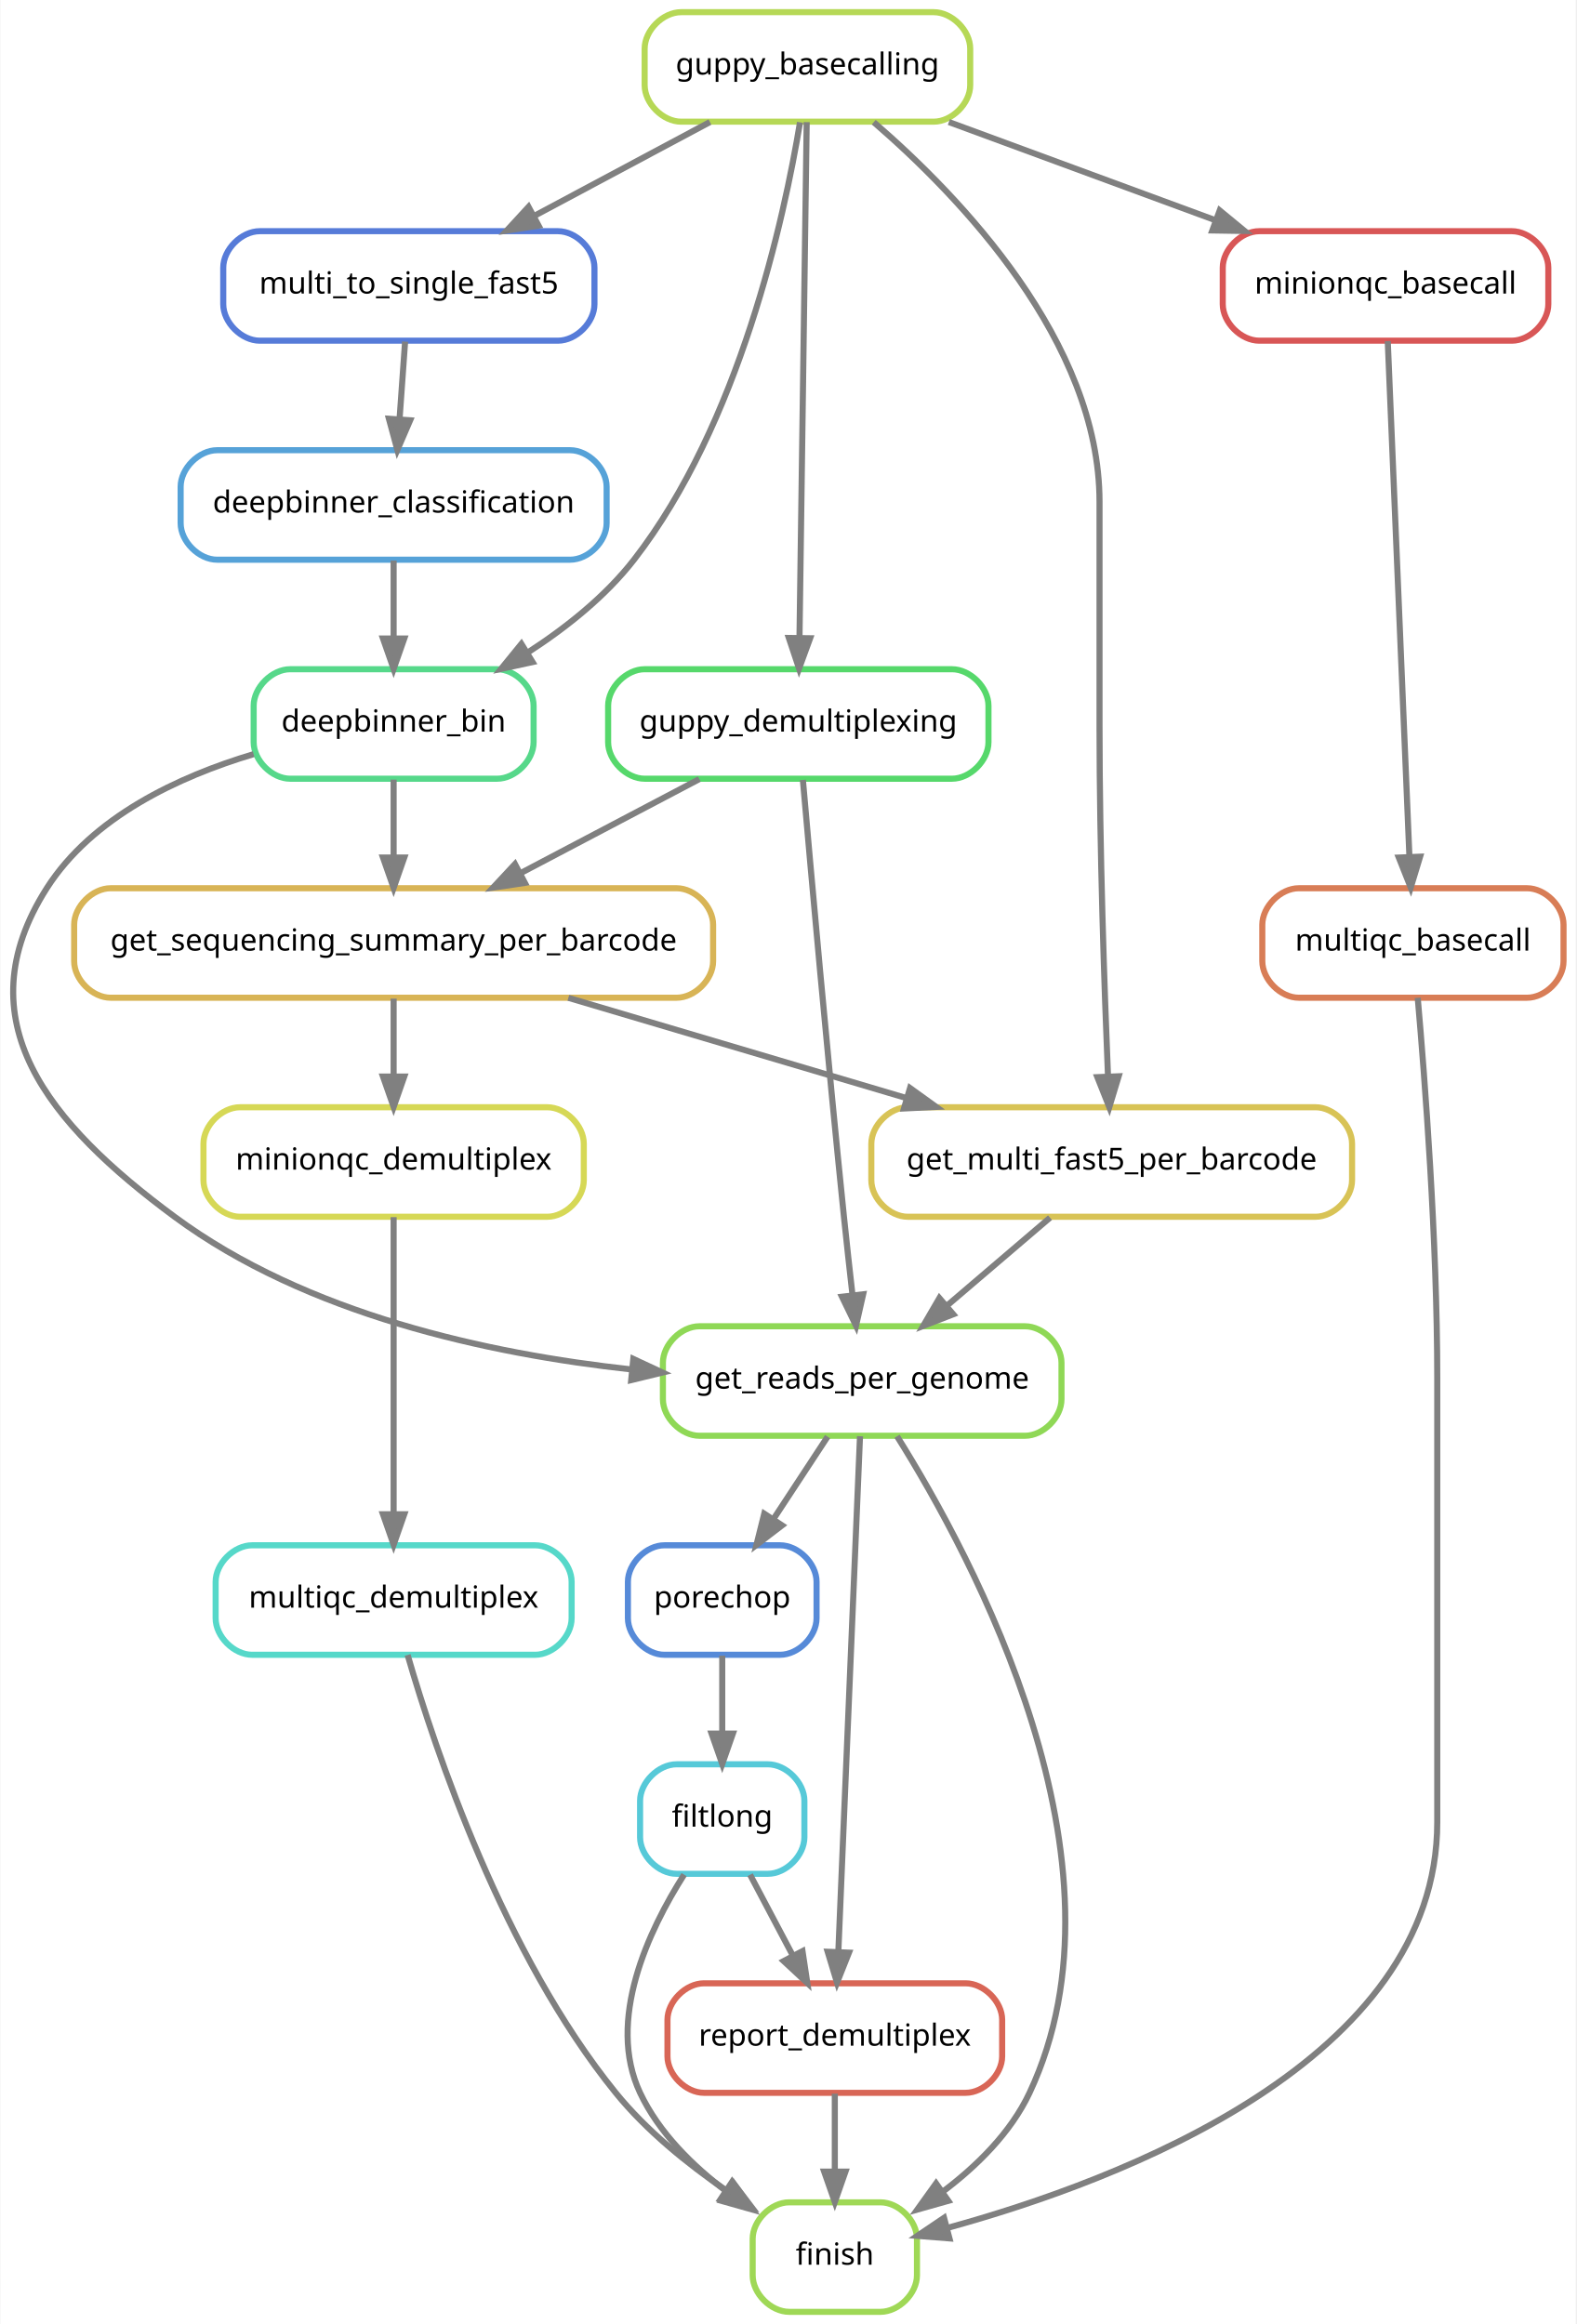
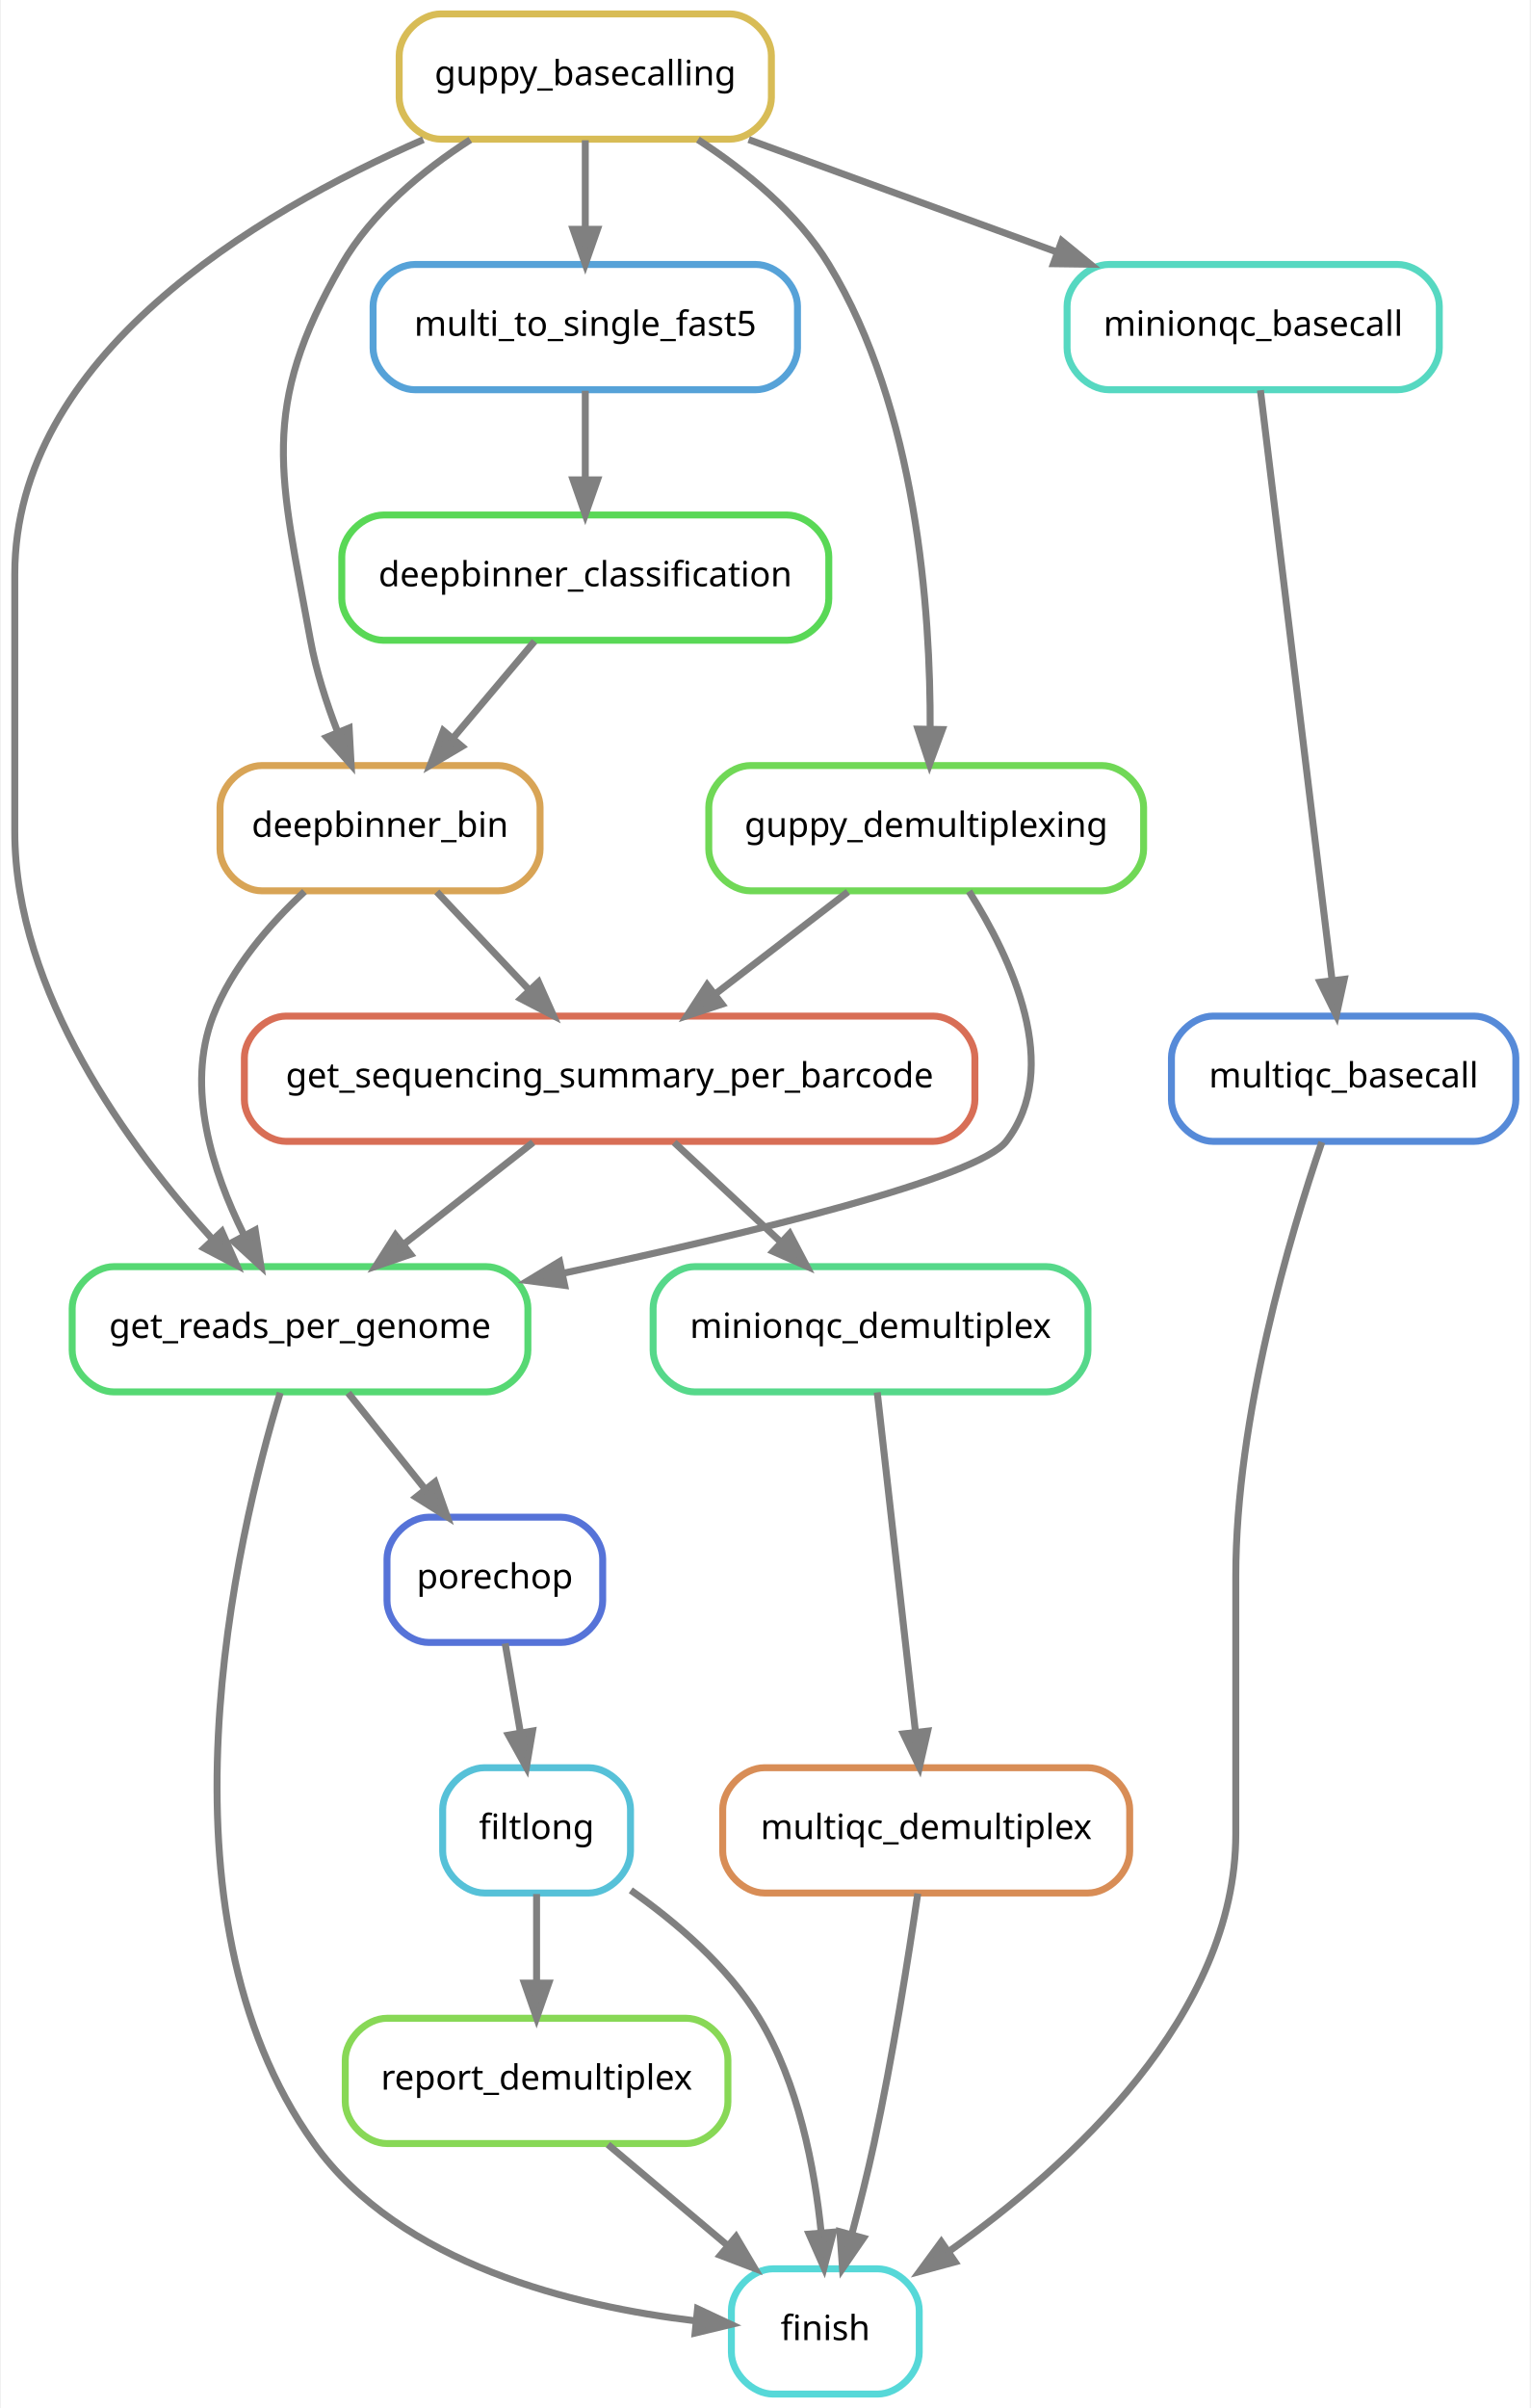
- <svg xmlns="http://www.w3.org/2000/svg" width="518pt" height="764pt" viewBox="0.00 0.00 517.74 764.00">
-   <g id="graph0" class="graph" transform="scale(1 1) rotate(0) translate(4 760)">
-     <polygon fill="white" stroke="transparent" points="-4,4 -4,-760 513.74,-760 513.74,4 -4,4" />
+ <svg xmlns="http://www.w3.org/2000/svg" width="440pt" height="692pt" viewBox="0.00 0.00 439.50 692.00">
+   <g id="graph0" class="graph" transform="scale(1 1) rotate(0) translate(4 688)">
+     <polygon fill="white" stroke="transparent" points="-4,4 -4,-688 435.5,-688 435.5,4 -4,4" />
    <g id="node1" class="node">
-       <path fill="none" stroke="#9fd856" stroke-width="2" d="M285.24,-36C285.24,-36 255.24,-36 255.24,-36 249.24,-36 243.24,-30 243.24,-24 243.24,-24 243.24,-12 243.24,-12 243.24,-6 249.24,0 255.24,0 255.24,0 285.24,0 285.24,0 291.24,0 297.24,-6 297.24,-12 297.24,-12 297.24,-24 297.24,-24 297.24,-30 291.24,-36 285.24,-36" />
-       <text text-anchor="middle" x="270.24" y="-15.5" font-family="sans" font-size="10.00">finish</text>
+       <path fill="none" stroke="#56d8d8" stroke-width="2" d="M248,-36C248,-36 218,-36 218,-36 212,-36 206,-30 206,-24 206,-24 206,-12 206,-12 206,-6 212,0 218,0 218,0 248,0 248,0 254,0 260,-6 260,-12 260,-12 260,-24 260,-24 260,-30 254,-36 248,-36" />
+       <text text-anchor="middle" x="233" y="-15.5" font-family="sans" font-size="10.00">finish</text>
    </g>
    <g id="node2" class="node">
-       <path fill="none" stroke="#56d8c9" stroke-width="2" d="M171.74,-252C171.74,-252 78.74,-252 78.74,-252 72.74,-252 66.74,-246 66.74,-240 66.74,-240 66.74,-228 66.74,-228 66.74,-222 72.74,-216 78.74,-216 78.74,-216 171.74,-216 171.74,-216 177.74,-216 183.74,-222 183.74,-228 183.74,-228 183.74,-240 183.74,-240 183.74,-246 177.74,-252 171.74,-252" />
-       <text text-anchor="middle" x="125.24" y="-231.5" font-family="sans" font-size="10.00">multiqc_demultiplex</text>
+       <path fill="none" stroke="#d88d56" stroke-width="2" d="M308.5,-180C308.5,-180 215.5,-180 215.5,-180 209.5,-180 203.5,-174 203.5,-168 203.5,-168 203.5,-156 203.5,-156 203.5,-150 209.5,-144 215.5,-144 215.5,-144 308.5,-144 308.5,-144 314.5,-144 320.5,-150 320.5,-156 320.5,-156 320.5,-168 320.5,-168 320.5,-174 314.5,-180 308.5,-180" />
+       <text text-anchor="middle" x="262" y="-159.5" font-family="sans" font-size="10.00">multiqc_demultiplex</text>
+     </g>
+     <g id="edge2" class="edge">
+       <path fill="none" stroke="grey" stroke-width="2" d="M259.58,-143.85C256.94,-125.86 252.36,-96.81 247,-72 245.16,-63.5 242.85,-54.31 240.64,-46.01" />
+       <polygon fill="grey" stroke="grey" stroke-width="2" points="243.95,-44.82 237.94,-36.09 237.19,-46.66 243.95,-44.82" />
+     </g>
+     <g id="node3" class="node">
+       <path fill="none" stroke="#56d88a" stroke-width="2" d="M296.5,-324C296.5,-324 195.5,-324 195.5,-324 189.5,-324 183.5,-318 183.5,-312 183.5,-312 183.5,-300 183.5,-300 183.5,-294 189.5,-288 195.5,-288 195.5,-288 296.5,-288 296.5,-288 302.5,-288 308.5,-294 308.5,-300 308.5,-300 308.5,-312 308.5,-312 308.5,-318 302.5,-324 296.5,-324" />
+       <text text-anchor="middle" x="246" y="-303.5" font-family="sans" font-size="10.00">minionqc_demultiplex</text>
+     </g>
+     <g id="edge6" class="edge">
+       <path fill="none" stroke="grey" stroke-width="2" d="M247.93,-287.87C250.66,-263.67 255.67,-219.21 258.91,-190.39" />
+       <polygon fill="grey" stroke="grey" stroke-width="2" points="262.42,-190.52 260.06,-180.19 255.47,-189.73 262.42,-190.52" />
+     </g>
+     <g id="node4" class="node">
+       <path fill="none" stroke="#d86e56" stroke-width="2" d="M264,-396C264,-396 78,-396 78,-396 72,-396 66,-390 66,-384 66,-384 66,-372 66,-372 66,-366 72,-360 78,-360 78,-360 264,-360 264,-360 270,-360 276,-366 276,-372 276,-372 276,-384 276,-384 276,-390 270,-396 264,-396" />
+       <text text-anchor="middle" x="171" y="-375.5" font-family="sans" font-size="10.00">get_sequencing_summary_per_barcode</text>
+     </g>
+     <g id="edge7" class="edge">
+       <path fill="none" stroke="grey" stroke-width="2" d="M189.54,-359.7C198.8,-351.05 210.16,-340.45 220.26,-331.03" />
+       <polygon fill="grey" stroke="grey" stroke-width="2" points="222.75,-333.49 227.67,-324.1 217.98,-328.37 222.75,-333.49" />
+     </g>
+     <g id="node15" class="node">
+       <path fill="none" stroke="#56d873" stroke-width="2" d="M135.5,-324C135.5,-324 28.5,-324 28.5,-324 22.5,-324 16.5,-318 16.5,-312 16.5,-312 16.5,-300 16.5,-300 16.5,-294 22.5,-288 28.5,-288 28.5,-288 135.5,-288 135.5,-288 141.5,-288 147.5,-294 147.5,-300 147.5,-300 147.5,-312 147.5,-312 147.5,-318 141.5,-324 135.5,-324" />
+       <text text-anchor="middle" x="82" y="-303.5" font-family="sans" font-size="10.00">get_reads_per_genome</text>
+     </g>
+     <g id="edge21" class="edge">
+       <path fill="none" stroke="grey" stroke-width="2" d="M149,-359.7C137.79,-350.88 124,-340.03 111.85,-330.47" />
+       <polygon fill="grey" stroke="grey" stroke-width="2" points="113.77,-327.54 103.75,-324.1 109.44,-333.04 113.77,-327.54" />
+     </g>
+     <g id="node5" class="node">
+       <path fill="none" stroke="#70d856" stroke-width="2" d="M312.5,-468C312.5,-468 211.5,-468 211.5,-468 205.5,-468 199.5,-462 199.5,-456 199.5,-456 199.5,-444 199.5,-444 199.5,-438 205.5,-432 211.5,-432 211.5,-432 312.5,-432 312.5,-432 318.5,-432 324.5,-438 324.5,-444 324.5,-444 324.5,-456 324.5,-456 324.5,-462 318.5,-468 312.5,-468" />
+       <text text-anchor="middle" x="262" y="-447.5" font-family="sans" font-size="10.00">guppy_demultiplexing</text>
+     </g>
+     <g id="edge9" class="edge">
+       <path fill="none" stroke="grey" stroke-width="2" d="M239.51,-431.7C228.04,-422.88 213.94,-412.03 201.52,-402.47" />
+       <polygon fill="grey" stroke="grey" stroke-width="2" points="203.3,-399.43 193.24,-396.1 199.03,-404.98 203.3,-399.43" />
+     </g>
+     <g id="edge23" class="edge">
+       <path fill="none" stroke="grey" stroke-width="2" d="M274.31,-431.86C286.54,-412.54 301.29,-381.09 285,-360 276.86,-349.47 211.85,-333.69 157.56,-322.08" />
+       <polygon fill="grey" stroke="grey" stroke-width="2" points="158.07,-318.61 147.56,-319.97 156.62,-325.46 158.07,-318.61" />
+     </g>
+     <g id="node6" class="node">
+       <path fill="none" stroke="#d8bc56" stroke-width="2" d="M205.5,-684C205.5,-684 122.5,-684 122.5,-684 116.5,-684 110.5,-678 110.5,-672 110.5,-672 110.5,-660 110.5,-660 110.5,-654 116.5,-648 122.5,-648 122.5,-648 205.5,-648 205.5,-648 211.5,-648 217.5,-654 217.5,-660 217.5,-660 217.5,-672 217.5,-672 217.5,-678 211.5,-684 205.5,-684" />
+       <text text-anchor="middle" x="164" y="-663.5" font-family="sans" font-size="10.00">guppy_basecalling</text>
+     </g>
+     <g id="edge10" class="edge">
+       <path fill="none" stroke="grey" stroke-width="2" d="M196.37,-647.87C210.08,-638.97 224.95,-626.84 234,-612 259.32,-570.47 263.28,-512.35 263.14,-478.5" />
+       <polygon fill="grey" stroke="grey" stroke-width="2" points="266.64,-478.35 262.97,-468.41 259.64,-478.47 266.64,-478.35" />
+     </g>
+     <g id="node7" class="node">
+       <path fill="none" stroke="#d8a456" stroke-width="2" d="M139,-468C139,-468 71,-468 71,-468 65,-468 59,-462 59,-456 59,-456 59,-444 59,-444 59,-438 65,-432 71,-432 71,-432 139,-432 139,-432 145,-432 151,-438 151,-444 151,-444 151,-456 151,-456 151,-462 145,-468 139,-468" />
+       <text text-anchor="middle" x="105" y="-447.5" font-family="sans" font-size="10.00">deepbinner_bin</text>
+     </g>
+     <g id="edge11" class="edge">
+       <path fill="none" stroke="grey" stroke-width="2" d="M130.94,-647.83C117.26,-638.99 102.61,-626.92 94,-612 69.92,-570.29 76.36,-551.38 85,-504 86.61,-495.2 89.6,-485.95 92.79,-477.7" />
+       <polygon fill="grey" stroke="grey" stroke-width="2" points="96.12,-478.79 96.69,-468.21 89.65,-476.12 96.12,-478.79" />
+     </g>
+     <g id="node9" class="node">
+       <path fill="none" stroke="#56a2d8" stroke-width="2" d="M213,-612C213,-612 115,-612 115,-612 109,-612 103,-606 103,-600 103,-600 103,-588 103,-588 103,-582 109,-576 115,-576 115,-576 213,-576 213,-576 219,-576 225,-582 225,-588 225,-588 225,-600 225,-600 225,-606 219,-612 213,-612" />
+       <text text-anchor="middle" x="164" y="-591.5" font-family="sans" font-size="10.00">multi_to_single_fast5</text>
+     </g>
+     <g id="edge14" class="edge">
+       <path fill="none" stroke="grey" stroke-width="2" d="M164,-647.7C164,-639.98 164,-630.71 164,-622.11" />
+       <polygon fill="grey" stroke="grey" stroke-width="2" points="167.5,-622.1 164,-612.1 160.5,-622.1 167.5,-622.1" />
+     </g>
+     <g id="node11" class="node">
+       <path fill="none" stroke="#56d8c1" stroke-width="2" d="M397.5,-612C397.5,-612 314.5,-612 314.5,-612 308.5,-612 302.5,-606 302.5,-600 302.5,-600 302.5,-588 302.5,-588 302.5,-582 308.5,-576 314.5,-576 314.5,-576 397.5,-576 397.5,-576 403.5,-576 409.5,-582 409.5,-588 409.5,-588 409.5,-600 409.5,-600 409.5,-606 403.5,-612 397.5,-612" />
+       <text text-anchor="middle" x="356" y="-591.5" font-family="sans" font-size="10.00">minionqc_basecall</text>
+     </g>
+     <g id="edge16" class="edge">
+       <path fill="none" stroke="grey" stroke-width="2" d="M210.97,-647.88C237.68,-638.14 271.32,-625.87 299.47,-615.61" />
+       <polygon fill="grey" stroke="grey" stroke-width="2" points="300.99,-618.78 309.18,-612.07 298.59,-612.21 300.99,-618.78" />
+     </g>
+     <g id="edge20" class="edge">
+       <path fill="none" stroke="grey" stroke-width="2" d="M117.44,-647.87C68.96,-626.67 0,-585.52 0,-523 0,-523 0,-523 0,-449 0,-402.88 32.84,-358.26 56.96,-331.72" />
+       <polygon fill="grey" stroke="grey" stroke-width="2" points="59.52,-334.1 63.8,-324.4 54.41,-329.31 59.52,-334.1" />
+     </g>
+     <g id="edge8" class="edge">
+       <path fill="none" stroke="grey" stroke-width="2" d="M121.31,-431.7C129.31,-423.22 139.07,-412.86 147.82,-403.58" />
+       <polygon fill="grey" stroke="grey" stroke-width="2" points="150.56,-405.78 154.87,-396.1 145.47,-400.98 150.56,-405.78" />
+     </g>
+     <g id="edge22" class="edge">
+       <path fill="none" stroke="grey" stroke-width="2" d="M83.29,-431.79C73.24,-422.41 62.36,-409.9 57,-396 49.06,-375.4 56.87,-351.25 65.79,-333.31" />
+       <polygon fill="grey" stroke="grey" stroke-width="2" points="69.12,-334.5 70.77,-324.04 62.96,-331.19 69.12,-334.5" />
+     </g>
+     <g id="node8" class="node">
+       <path fill="none" stroke="#59d856" stroke-width="2" d="M222,-540C222,-540 106,-540 106,-540 100,-540 94,-534 94,-528 94,-528 94,-516 94,-516 94,-510 100,-504 106,-504 106,-504 222,-504 222,-504 228,-504 234,-510 234,-516 234,-516 234,-528 234,-528 234,-534 228,-540 222,-540" />
+       <text text-anchor="middle" x="164" y="-519.5" font-family="sans" font-size="10.00">deepbinner_classification</text>
+     </g>
+     <g id="edge12" class="edge">
+       <path fill="none" stroke="grey" stroke-width="2" d="M149.42,-503.7C142.34,-495.3 133.72,-485.07 125.95,-475.86" />
+       <polygon fill="grey" stroke="grey" stroke-width="2" points="128.54,-473.49 119.42,-468.1 123.19,-478.01 128.54,-473.49" />
+     </g>
+     <g id="edge13" class="edge">
+       <path fill="none" stroke="grey" stroke-width="2" d="M164,-575.7C164,-567.98 164,-558.71 164,-550.11" />
+       <polygon fill="grey" stroke="grey" stroke-width="2" points="167.5,-550.1 164,-540.1 160.5,-550.1 167.5,-550.1" />
+     </g>
+     <g id="node10" class="node">
+       <path fill="none" stroke="#568ad8" stroke-width="2" d="M419.5,-396C419.5,-396 344.5,-396 344.5,-396 338.5,-396 332.5,-390 332.5,-384 332.5,-384 332.5,-372 332.5,-372 332.5,-366 338.5,-360 344.5,-360 344.5,-360 419.5,-360 419.5,-360 425.5,-360 431.5,-366 431.5,-372 431.5,-372 431.5,-384 431.5,-384 431.5,-390 425.5,-396 419.5,-396" />
+       <text text-anchor="middle" x="382" y="-375.5" font-family="sans" font-size="10.00">multiqc_basecall</text>
    </g>
    <g id="edge5" class="edge">
-       <path fill="none" stroke="grey" stroke-width="2" d="M129.84,-215.94C138.87,-184.75 161.34,-117.54 198.24,-72 208.25,-59.65 221.76,-48.71 234.39,-40.01" />
-       <polygon fill="grey" stroke="grey" stroke-width="2" points="236.52,-42.8 242.93,-34.37 232.65,-36.96 236.52,-42.8" />
+       <path fill="none" stroke="grey" stroke-width="2" d="M375.73,-359.78C366.67,-333.32 351,-280.92 351,-235 351,-235 351,-235 351,-161 351,-108.85 303.33,-65.62 268.59,-41.05" />
+       <polygon fill="grey" stroke="grey" stroke-width="2" points="270.3,-37.98 260.07,-35.21 266.34,-43.75 270.3,-37.98" />
    </g>
-     <g id="node3" class="node">
-       <path fill="none" stroke="#d87d56" stroke-width="2" d="M497.74,-468C497.74,-468 422.74,-468 422.74,-468 416.74,-468 410.74,-462 410.74,-456 410.74,-456 410.74,-444 410.74,-444 410.74,-438 416.74,-432 422.74,-432 422.74,-432 497.74,-432 497.74,-432 503.74,-432 509.74,-438 509.74,-444 509.74,-444 509.74,-456 509.74,-456 509.74,-462 503.74,-468 497.74,-468" />
-       <text text-anchor="middle" x="460.24" y="-447.5" font-family="sans" font-size="10.00">multiqc_basecall</text>
+     <g id="edge15" class="edge">
+       <path fill="none" stroke="grey" stroke-width="2" d="M358.08,-575.85C362.58,-538.83 373.23,-451.18 378.67,-406.39" />
+       <polygon fill="grey" stroke="grey" stroke-width="2" points="382.17,-406.58 379.91,-396.23 375.23,-405.74 382.17,-406.58" />
+     </g>
+     <g id="node12" class="node">
+       <path fill="none" stroke="#88d856" stroke-width="2" d="M193,-108C193,-108 107,-108 107,-108 101,-108 95,-102 95,-96 95,-96 95,-84 95,-84 95,-78 101,-72 107,-72 107,-72 193,-72 193,-72 199,-72 205,-78 205,-84 205,-84 205,-96 205,-96 205,-102 199,-108 193,-108" />
+       <text text-anchor="middle" x="150" y="-87.5" font-family="sans" font-size="10.00">report_demultiplex</text>
+     </g>
+     <g id="edge3" class="edge">
+       <path fill="none" stroke="grey" stroke-width="2" d="M170.52,-71.7C180.87,-62.97 193.59,-52.24 204.84,-42.75" />
+       <polygon fill="grey" stroke="grey" stroke-width="2" points="207.33,-45.23 212.72,-36.1 202.82,-39.88 207.33,-45.23" />
+     </g>
+     <g id="node13" class="node">
+       <path fill="none" stroke="#56c1d8" stroke-width="2" d="M165,-180C165,-180 135,-180 135,-180 129,-180 123,-174 123,-168 123,-168 123,-156 123,-156 123,-150 129,-144 135,-144 135,-144 165,-144 165,-144 171,-144 177,-150 177,-156 177,-156 177,-168 177,-168 177,-174 171,-180 165,-180" />
+       <text text-anchor="middle" x="150" y="-159.5" font-family="sans" font-size="10.00">filtlong</text>
    </g>
    <g id="edge4" class="edge">
-       <path fill="none" stroke="grey" stroke-width="2" d="M461.82,-431.97C464.16,-405.33 468.24,-352.19 468.24,-307 468.24,-307 468.24,-307 468.24,-161 468.24,-82.59 364.43,-43.28 307.14,-27.56" />
-       <polygon fill="grey" stroke="grey" stroke-width="2" points="307.92,-24.14 297.36,-24.98 306.14,-30.91 307.92,-24.14" />
+       <path fill="none" stroke="grey" stroke-width="2" d="M177.08,-144.78C190.16,-135.59 204.95,-122.93 214,-108 225.29,-89.36 229.93,-64.97 231.81,-46.44" />
+       <polygon fill="grey" stroke="grey" stroke-width="2" points="235.31,-46.54 232.63,-36.29 228.34,-45.98 235.31,-46.54" />
    </g>
-     <g id="node4" class="node">
-       <path fill="none" stroke="#d86656" stroke-width="2" d="M313.24,-108C313.24,-108 227.24,-108 227.24,-108 221.24,-108 215.24,-102 215.24,-96 215.24,-96 215.24,-84 215.24,-84 215.24,-78 221.24,-72 227.24,-72 227.24,-72 313.24,-72 313.24,-72 319.24,-72 325.24,-78 325.24,-84 325.24,-84 325.24,-96 325.24,-96 325.24,-102 319.24,-108 313.24,-108" />
-       <text text-anchor="middle" x="270.24" y="-87.5" font-family="sans" font-size="10.00">report_demultiplex</text>
+     <g id="edge17" class="edge">
+       <path fill="none" stroke="grey" stroke-width="2" d="M150,-143.7C150,-135.98 150,-126.71 150,-118.11" />
+       <polygon fill="grey" stroke="grey" stroke-width="2" points="153.5,-118.1 150,-108.1 146.5,-118.1 153.5,-118.1" />
    </g>
-     <g id="edge2" class="edge">
-       <path fill="none" stroke="grey" stroke-width="2" d="M270.24,-71.7C270.24,-63.98 270.24,-54.71 270.24,-46.11" />
-       <polygon fill="grey" stroke="grey" stroke-width="2" points="273.74,-46.1 270.24,-36.1 266.74,-46.1 273.74,-46.1" />
+     <g id="node14" class="node">
+       <path fill="none" stroke="#5673d8" stroke-width="2" d="M157,-252C157,-252 119,-252 119,-252 113,-252 107,-246 107,-240 107,-240 107,-228 107,-228 107,-222 113,-216 119,-216 119,-216 157,-216 157,-216 163,-216 169,-222 169,-228 169,-228 169,-240 169,-240 169,-246 163,-252 157,-252" />
+       <text text-anchor="middle" x="138" y="-231.5" font-family="sans" font-size="10.00">porechop</text>
    </g>
-     <g id="node5" class="node">
-       <path fill="none" stroke="#8fd856" stroke-width="2" d="M332.74,-324C332.74,-324 225.74,-324 225.74,-324 219.74,-324 213.74,-318 213.74,-312 213.74,-312 213.74,-300 213.74,-300 213.74,-294 219.74,-288 225.74,-288 225.74,-288 332.74,-288 332.74,-288 338.74,-288 344.74,-294 344.74,-300 344.74,-300 344.74,-312 344.74,-312 344.74,-318 338.74,-324 332.74,-324" />
-       <text text-anchor="middle" x="279.24" y="-303.5" font-family="sans" font-size="10.00">get_reads_per_genome</text>
-     </g>
-     <g id="edge3" class="edge">
-       <path fill="none" stroke="grey" stroke-width="2" d="M290.69,-287.83C315.61,-248.12 369.8,-147.6 334.24,-72 328.07,-58.87 316.87,-47.87 305.54,-39.36" />
-       <polygon fill="grey" stroke="grey" stroke-width="2" points="307.54,-36.49 297.34,-33.61 303.52,-42.22 307.54,-36.49" />
-     </g>
-     <g id="edge9" class="edge">
-       <path fill="none" stroke="grey" stroke-width="2" d="M278.52,-287.85C276.97,-250.83 273.28,-163.18 271.4,-118.39" />
-       <polygon fill="grey" stroke="grey" stroke-width="2" points="274.89,-118.08 270.97,-108.23 267.89,-118.37 274.89,-118.08" />
-     </g>
-     <g id="node12" class="node">
-       <path fill="none" stroke="#568ad8" stroke-width="2" d="M252.24,-252C252.24,-252 214.24,-252 214.24,-252 208.24,-252 202.24,-246 202.24,-240 202.24,-240 202.24,-228 202.24,-228 202.24,-222 208.24,-216 214.24,-216 214.24,-216 252.24,-216 252.24,-216 258.24,-216 264.24,-222 264.24,-228 264.24,-228 264.24,-240 264.24,-240 264.24,-246 258.24,-252 252.24,-252" />
-       <text text-anchor="middle" x="233.24" y="-231.5" font-family="sans" font-size="10.00">porechop</text>
-     </g>
-     <g id="edge21" class="edge">
-       <path fill="none" stroke="grey" stroke-width="2" d="M267.87,-287.7C262.53,-279.56 256.04,-269.69 250.13,-260.7" />
-       <polygon fill="grey" stroke="grey" stroke-width="2" points="252.9,-258.54 244.48,-252.1 247.05,-262.38 252.9,-258.54" />
-     </g>
-     <g id="node6" class="node">
-       <path fill="none" stroke="#56c9d8" stroke-width="2" d="M248.24,-180C248.24,-180 218.24,-180 218.24,-180 212.24,-180 206.24,-174 206.24,-168 206.24,-168 206.24,-156 206.24,-156 206.24,-150 212.24,-144 218.24,-144 218.24,-144 248.24,-144 248.24,-144 254.24,-144 260.24,-150 260.24,-156 260.24,-156 260.24,-168 260.24,-168 260.24,-174 254.24,-180 248.24,-180" />
-       <text text-anchor="middle" x="233.24" y="-159.5" font-family="sans" font-size="10.00">filtlong</text>
+     <g id="edge18" class="edge">
+       <path fill="none" stroke="grey" stroke-width="2" d="M140.97,-215.7C142.29,-207.98 143.88,-198.71 145.35,-190.11" />
+       <polygon fill="grey" stroke="grey" stroke-width="2" points="148.83,-190.55 147.07,-180.1 141.93,-189.37 148.83,-190.55" />
    </g>
    <g id="edge1" class="edge">
-       <path fill="none" stroke="grey" stroke-width="2" d="M220.71,-143.73C209.05,-125.39 195.04,-95.82 206.24,-72 212.42,-58.87 223.62,-47.87 234.95,-39.36" />
-       <polygon fill="grey" stroke="grey" stroke-width="2" points="236.97,-42.22 243.15,-33.61 232.95,-36.49 236.97,-42.22" />
-     </g>
-     <g id="edge8" class="edge">
-       <path fill="none" stroke="grey" stroke-width="2" d="M242.39,-143.7C246.65,-135.64 251.8,-125.89 256.51,-116.98" />
-       <polygon fill="grey" stroke="grey" stroke-width="2" points="259.62,-118.58 261.2,-108.1 253.44,-115.31 259.62,-118.58" />
-     </g>
-     <g id="node7" class="node">
-       <path fill="none" stroke="#d6d856" stroke-width="2" d="M175.74,-396C175.74,-396 74.74,-396 74.74,-396 68.74,-396 62.74,-390 62.74,-384 62.74,-384 62.74,-372 62.74,-372 62.74,-366 68.74,-360 74.74,-360 74.74,-360 175.74,-360 175.74,-360 181.74,-360 187.74,-366 187.74,-372 187.74,-372 187.74,-384 187.74,-384 187.74,-390 181.74,-396 175.74,-396" />
-       <text text-anchor="middle" x="125.24" y="-375.5" font-family="sans" font-size="10.00">minionqc_demultiplex</text>
-     </g>
-     <g id="edge6" class="edge">
-       <path fill="none" stroke="grey" stroke-width="2" d="M125.24,-359.87C125.24,-335.67 125.24,-291.21 125.24,-262.39" />
-       <polygon fill="grey" stroke="grey" stroke-width="2" points="128.74,-262.19 125.24,-252.19 121.74,-262.19 128.74,-262.19" />
-     </g>
-     <g id="node8" class="node">
-       <path fill="none" stroke="#d85656" stroke-width="2" d="M492.74,-684C492.74,-684 409.74,-684 409.74,-684 403.74,-684 397.74,-678 397.74,-672 397.74,-672 397.74,-660 397.74,-660 397.74,-654 403.74,-648 409.74,-648 409.74,-648 492.74,-648 492.74,-648 498.74,-648 504.74,-654 504.74,-660 504.74,-660 504.74,-672 504.74,-672 504.74,-678 498.74,-684 492.74,-684" />
-       <text text-anchor="middle" x="451.24" y="-663.5" font-family="sans" font-size="10.00">minionqc_basecall</text>
-     </g>
-     <g id="edge7" class="edge">
-       <path fill="none" stroke="grey" stroke-width="2" d="M451.97,-647.85C453.52,-610.83 457.21,-523.18 459.09,-478.39" />
-       <polygon fill="grey" stroke="grey" stroke-width="2" points="462.6,-478.37 459.52,-468.23 455.6,-478.08 462.6,-478.37" />
-     </g>
-     <g id="node9" class="node">
-       <path fill="none" stroke="#d8c356" stroke-width="2" d="M428.24,-396C428.24,-396 294.24,-396 294.24,-396 288.24,-396 282.24,-390 282.24,-384 282.24,-384 282.24,-372 282.24,-372 282.24,-366 288.24,-360 294.24,-360 294.24,-360 428.24,-360 428.24,-360 434.24,-360 440.24,-366 440.24,-372 440.24,-372 440.24,-384 440.24,-384 440.24,-390 434.24,-396 428.24,-396" />
-       <text text-anchor="middle" x="361.24" y="-375.5" font-family="sans" font-size="10.00">get_multi_fast5_per_barcode</text>
-     </g>
-     <g id="edge11" class="edge">
-       <path fill="none" stroke="grey" stroke-width="2" d="M340.97,-359.7C330.75,-350.97 318.18,-340.24 307.07,-330.75" />
-       <polygon fill="grey" stroke="grey" stroke-width="2" points="309.16,-327.94 299.28,-324.1 304.61,-333.26 309.16,-327.94" />
-     </g>
-     <g id="node10" class="node">
-       <path fill="none" stroke="#56d86b" stroke-width="2" d="M308.74,-540C308.74,-540 207.74,-540 207.74,-540 201.74,-540 195.74,-534 195.74,-528 195.74,-528 195.74,-516 195.74,-516 195.74,-510 201.74,-504 207.74,-504 207.74,-504 308.74,-504 308.74,-504 314.74,-504 320.74,-510 320.74,-516 320.74,-516 320.74,-528 320.74,-528 320.74,-534 314.74,-540 308.74,-540" />
-       <text text-anchor="middle" x="258.24" y="-519.5" font-family="sans" font-size="10.00">guppy_demultiplexing</text>
-     </g>
-     <g id="edge10" class="edge">
-       <path fill="none" stroke="grey" stroke-width="2" d="M259.75,-503.6C262.34,-474.06 267.86,-412.22 273.24,-360 274.11,-351.58 275.13,-342.42 276.07,-334.11" />
-       <polygon fill="grey" stroke="grey" stroke-width="2" points="279.55,-334.51 277.21,-324.18 272.59,-333.71 279.55,-334.51" />
-     </g>
-     <g id="node13" class="node">
-       <path fill="none" stroke="#d8b456" stroke-width="2" d="M218.24,-468C218.24,-468 32.24,-468 32.24,-468 26.24,-468 20.24,-462 20.24,-456 20.24,-456 20.24,-444 20.24,-444 20.24,-438 26.24,-432 32.24,-432 32.24,-432 218.24,-432 218.24,-432 224.24,-432 230.24,-438 230.24,-444 230.24,-444 230.24,-456 230.24,-456 230.24,-462 224.24,-468 218.24,-468" />
-       <text text-anchor="middle" x="125.24" y="-447.5" font-family="sans" font-size="10.00">get_sequencing_summary_per_barcode</text>
-     </g>
-     <g id="edge22" class="edge">
-       <path fill="none" stroke="grey" stroke-width="2" d="M225.71,-503.88C208,-494.55 185.89,-482.92 166.93,-472.94" />
-       <polygon fill="grey" stroke="grey" stroke-width="2" points="168.38,-469.75 157.9,-468.19 165.12,-475.94 168.38,-469.75" />
-     </g>
-     <g id="node11" class="node">
-       <path fill="none" stroke="#56d88a" stroke-width="2" d="M159.24,-540C159.24,-540 91.24,-540 91.24,-540 85.24,-540 79.24,-534 79.24,-528 79.24,-528 79.24,-516 79.24,-516 79.24,-510 85.24,-504 91.24,-504 91.24,-504 159.24,-504 159.24,-504 165.24,-504 171.24,-510 171.24,-516 171.24,-516 171.24,-528 171.24,-528 171.24,-534 165.24,-540 159.24,-540" />
-       <text text-anchor="middle" x="125.24" y="-519.5" font-family="sans" font-size="10.00">deepbinner_bin</text>
-     </g>
-     <g id="edge12" class="edge">
-       <path fill="none" stroke="grey" stroke-width="2" d="M79.22,-512.08C54.55,-504.7 26.21,-491.46 11.24,-468 -16.45,-424.58 11.83,-390.61 53.24,-360 96.57,-327.97 156.28,-314.94 203.44,-309.8" />
-       <polygon fill="grey" stroke="grey" stroke-width="2" points="204.01,-313.26 213.61,-308.79 203.32,-306.3 204.01,-313.26" />
-     </g>
-     <g id="edge23" class="edge">
-       <path fill="none" stroke="grey" stroke-width="2" d="M125.24,-503.7C125.24,-495.98 125.24,-486.71 125.24,-478.11" />
-       <polygon fill="grey" stroke="grey" stroke-width="2" points="128.74,-478.1 125.24,-468.1 121.74,-478.1 128.74,-478.1" />
-     </g>
-     <g id="edge13" class="edge">
-       <path fill="none" stroke="grey" stroke-width="2" d="M233.24,-215.7C233.24,-207.98 233.24,-198.71 233.24,-190.11" />
-       <polygon fill="grey" stroke="grey" stroke-width="2" points="236.74,-190.1 233.24,-180.1 229.74,-190.1 236.74,-190.1" />
-     </g>
-     <g id="edge14" class="edge">
-       <path fill="none" stroke="grey" stroke-width="2" d="M125.24,-431.7C125.24,-423.98 125.24,-414.71 125.24,-406.11" />
-       <polygon fill="grey" stroke="grey" stroke-width="2" points="128.74,-406.1 125.24,-396.1 121.74,-406.1 128.74,-406.1" />
-     </g>
-     <g id="edge16" class="edge">
-       <path fill="none" stroke="grey" stroke-width="2" d="M182.67,-431.97C216.22,-422.01 258.73,-409.41 293.86,-398.99" />
-       <polygon fill="grey" stroke="grey" stroke-width="2" points="294.96,-402.31 303.56,-396.11 292.97,-395.6 294.96,-402.31" />
-     </g>
-     <g id="node14" class="node">
-       <path fill="none" stroke="#b6d856" stroke-width="2" d="M302.74,-756C302.74,-756 219.74,-756 219.74,-756 213.74,-756 207.74,-750 207.74,-744 207.74,-744 207.74,-732 207.74,-732 207.74,-726 213.74,-720 219.74,-720 219.74,-720 302.74,-720 302.74,-720 308.74,-720 314.74,-726 314.74,-732 314.74,-732 314.74,-744 314.74,-744 314.74,-750 308.74,-756 302.74,-756" />
-       <text text-anchor="middle" x="261.24" y="-735.5" font-family="sans" font-size="10.00">guppy_basecalling</text>
-     </g>
-     <g id="edge15" class="edge">
-       <path fill="none" stroke="grey" stroke-width="2" d="M307.72,-719.88C334.16,-710.14 367.45,-697.87 395.31,-687.61" />
-       <polygon fill="grey" stroke="grey" stroke-width="2" points="396.74,-690.81 404.92,-684.07 394.32,-684.24 396.74,-690.81" />
-     </g>
-     <g id="edge17" class="edge">
-       <path fill="none" stroke="grey" stroke-width="2" d="M283.03,-719.83C311.35,-695.39 357.24,-647.67 357.24,-595 357.24,-595 357.24,-595 357.24,-521 357.24,-480.98 358.85,-434.64 360.03,-406.07" />
-       <polygon fill="grey" stroke="grey" stroke-width="2" points="363.53,-406.18 360.45,-396.04 356.53,-405.89 363.53,-406.18" />
-     </g>
-     <g id="edge18" class="edge">
-       <path fill="none" stroke="grey" stroke-width="2" d="M261,-719.85C260.49,-682.83 259.26,-595.18 258.63,-550.39" />
-       <polygon fill="grey" stroke="grey" stroke-width="2" points="262.13,-550.18 258.49,-540.23 255.13,-550.28 262.13,-550.18" />
+       <path fill="none" stroke="grey" stroke-width="2" d="M76.3,-287.76C63.7,-246.17 38.22,-138.8 86,-72 110.89,-37.21 160.89,-25.17 195.62,-21.05" />
+       <polygon fill="grey" stroke="grey" stroke-width="2" points="196.27,-24.5 205.87,-20.01 195.57,-17.54 196.27,-24.5" />
    </g>
    <g id="edge19" class="edge">
-       <path fill="none" stroke="grey" stroke-width="2" d="M258.8,-719.79C253.61,-688.34 238.97,-620.74 204.24,-576 194.86,-563.92 181.93,-553.64 169.24,-545.44" />
-       <polygon fill="grey" stroke="grey" stroke-width="2" points="170.9,-542.35 160.54,-540.1 167.23,-548.32 170.9,-542.35" />
-     </g>
-     <g id="node16" class="node">
-       <path fill="none" stroke="#567bd8" stroke-width="2" d="M179.24,-684C179.24,-684 81.24,-684 81.24,-684 75.24,-684 69.24,-678 69.24,-672 69.24,-672 69.24,-660 69.24,-660 69.24,-654 75.24,-648 81.24,-648 81.24,-648 179.24,-648 179.24,-648 185.24,-648 191.24,-654 191.24,-660 191.24,-660 191.24,-672 191.24,-672 191.24,-678 185.24,-684 179.24,-684" />
-       <text text-anchor="middle" x="130.24" y="-663.5" font-family="sans" font-size="10.00">multi_to_single_fast5</text>
-     </g>
-     <g id="edge25" class="edge">
-       <path fill="none" stroke="grey" stroke-width="2" d="M229.2,-719.88C211.75,-710.55 189.98,-698.92 171.3,-688.94" />
-       <polygon fill="grey" stroke="grey" stroke-width="2" points="172.88,-685.82 162.41,-684.19 169.58,-691.99 172.88,-685.82" />
-     </g>
-     <g id="node15" class="node">
-       <path fill="none" stroke="#56a2d8" stroke-width="2" d="M183.24,-612C183.24,-612 67.24,-612 67.24,-612 61.24,-612 55.24,-606 55.24,-600 55.24,-600 55.24,-588 55.24,-588 55.24,-582 61.24,-576 67.24,-576 67.24,-576 183.24,-576 183.24,-576 189.24,-576 195.24,-582 195.24,-588 195.24,-588 195.24,-600 195.24,-600 195.24,-606 189.24,-612 183.24,-612" />
-       <text text-anchor="middle" x="125.24" y="-591.5" font-family="sans" font-size="10.00">deepbinner_classification</text>
-     </g>
-     <g id="edge20" class="edge">
-       <path fill="none" stroke="grey" stroke-width="2" d="M125.24,-575.7C125.24,-567.98 125.24,-558.71 125.24,-550.11" />
-       <polygon fill="grey" stroke="grey" stroke-width="2" points="128.74,-550.1 125.24,-540.1 121.74,-550.1 128.74,-550.1" />
-     </g>
-     <g id="edge24" class="edge">
-       <path fill="none" stroke="grey" stroke-width="2" d="M129.01,-647.7C128.46,-639.98 127.8,-630.71 127.18,-622.11" />
-       <polygon fill="grey" stroke="grey" stroke-width="2" points="130.67,-621.83 126.47,-612.1 123.69,-622.33 130.67,-621.83" />
+       <path fill="none" stroke="grey" stroke-width="2" d="M95.84,-287.7C102.49,-279.39 110.58,-269.28 117.89,-260.14" />
+       <polygon fill="grey" stroke="grey" stroke-width="2" points="120.8,-262.1 124.32,-252.1 115.34,-257.73 120.8,-262.1" />
    </g>
  </g>
</svg>
